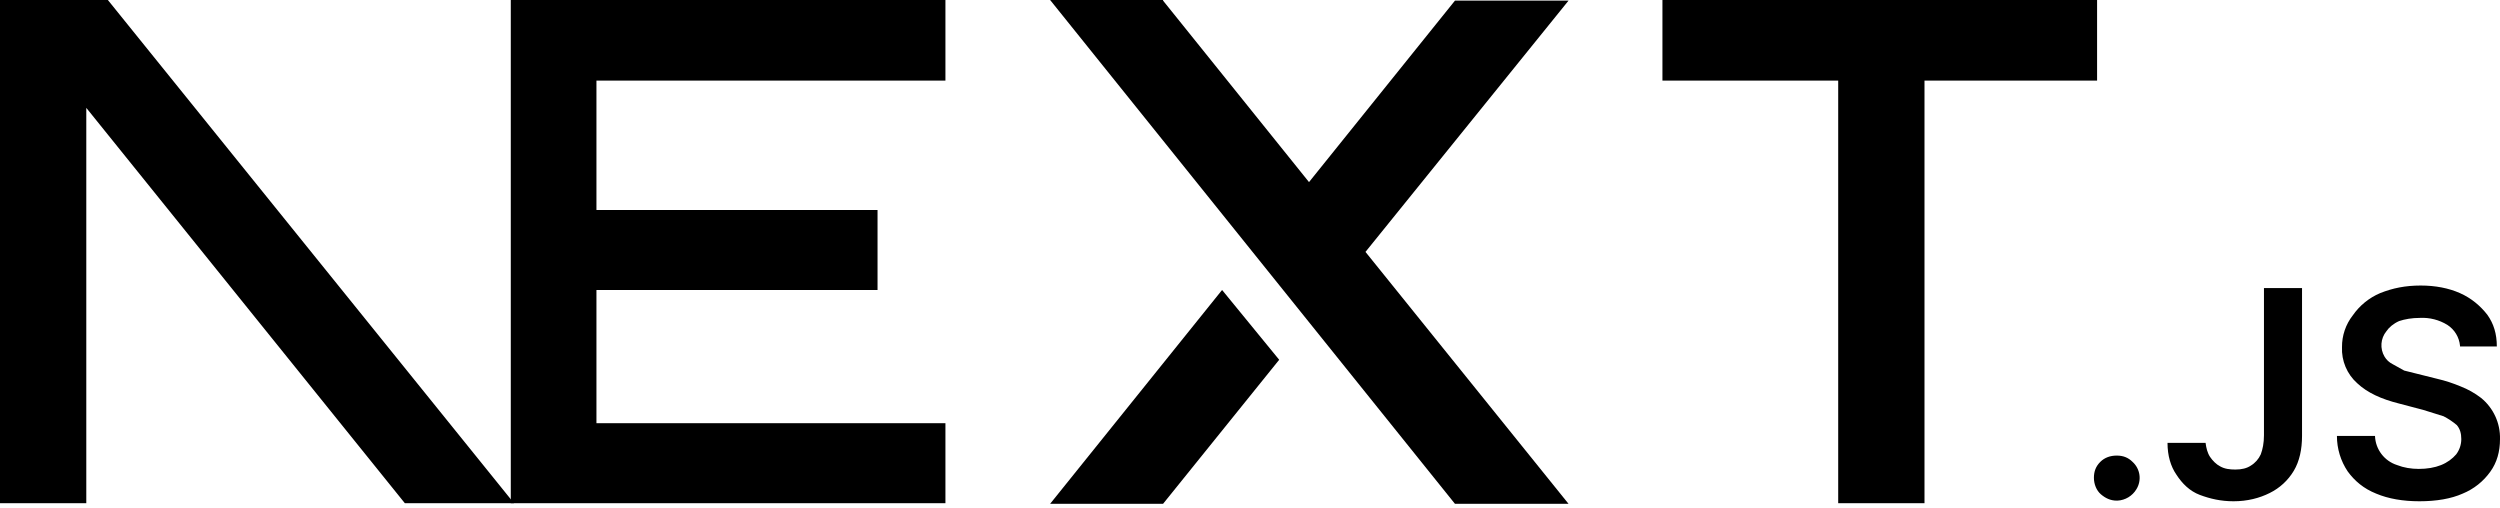
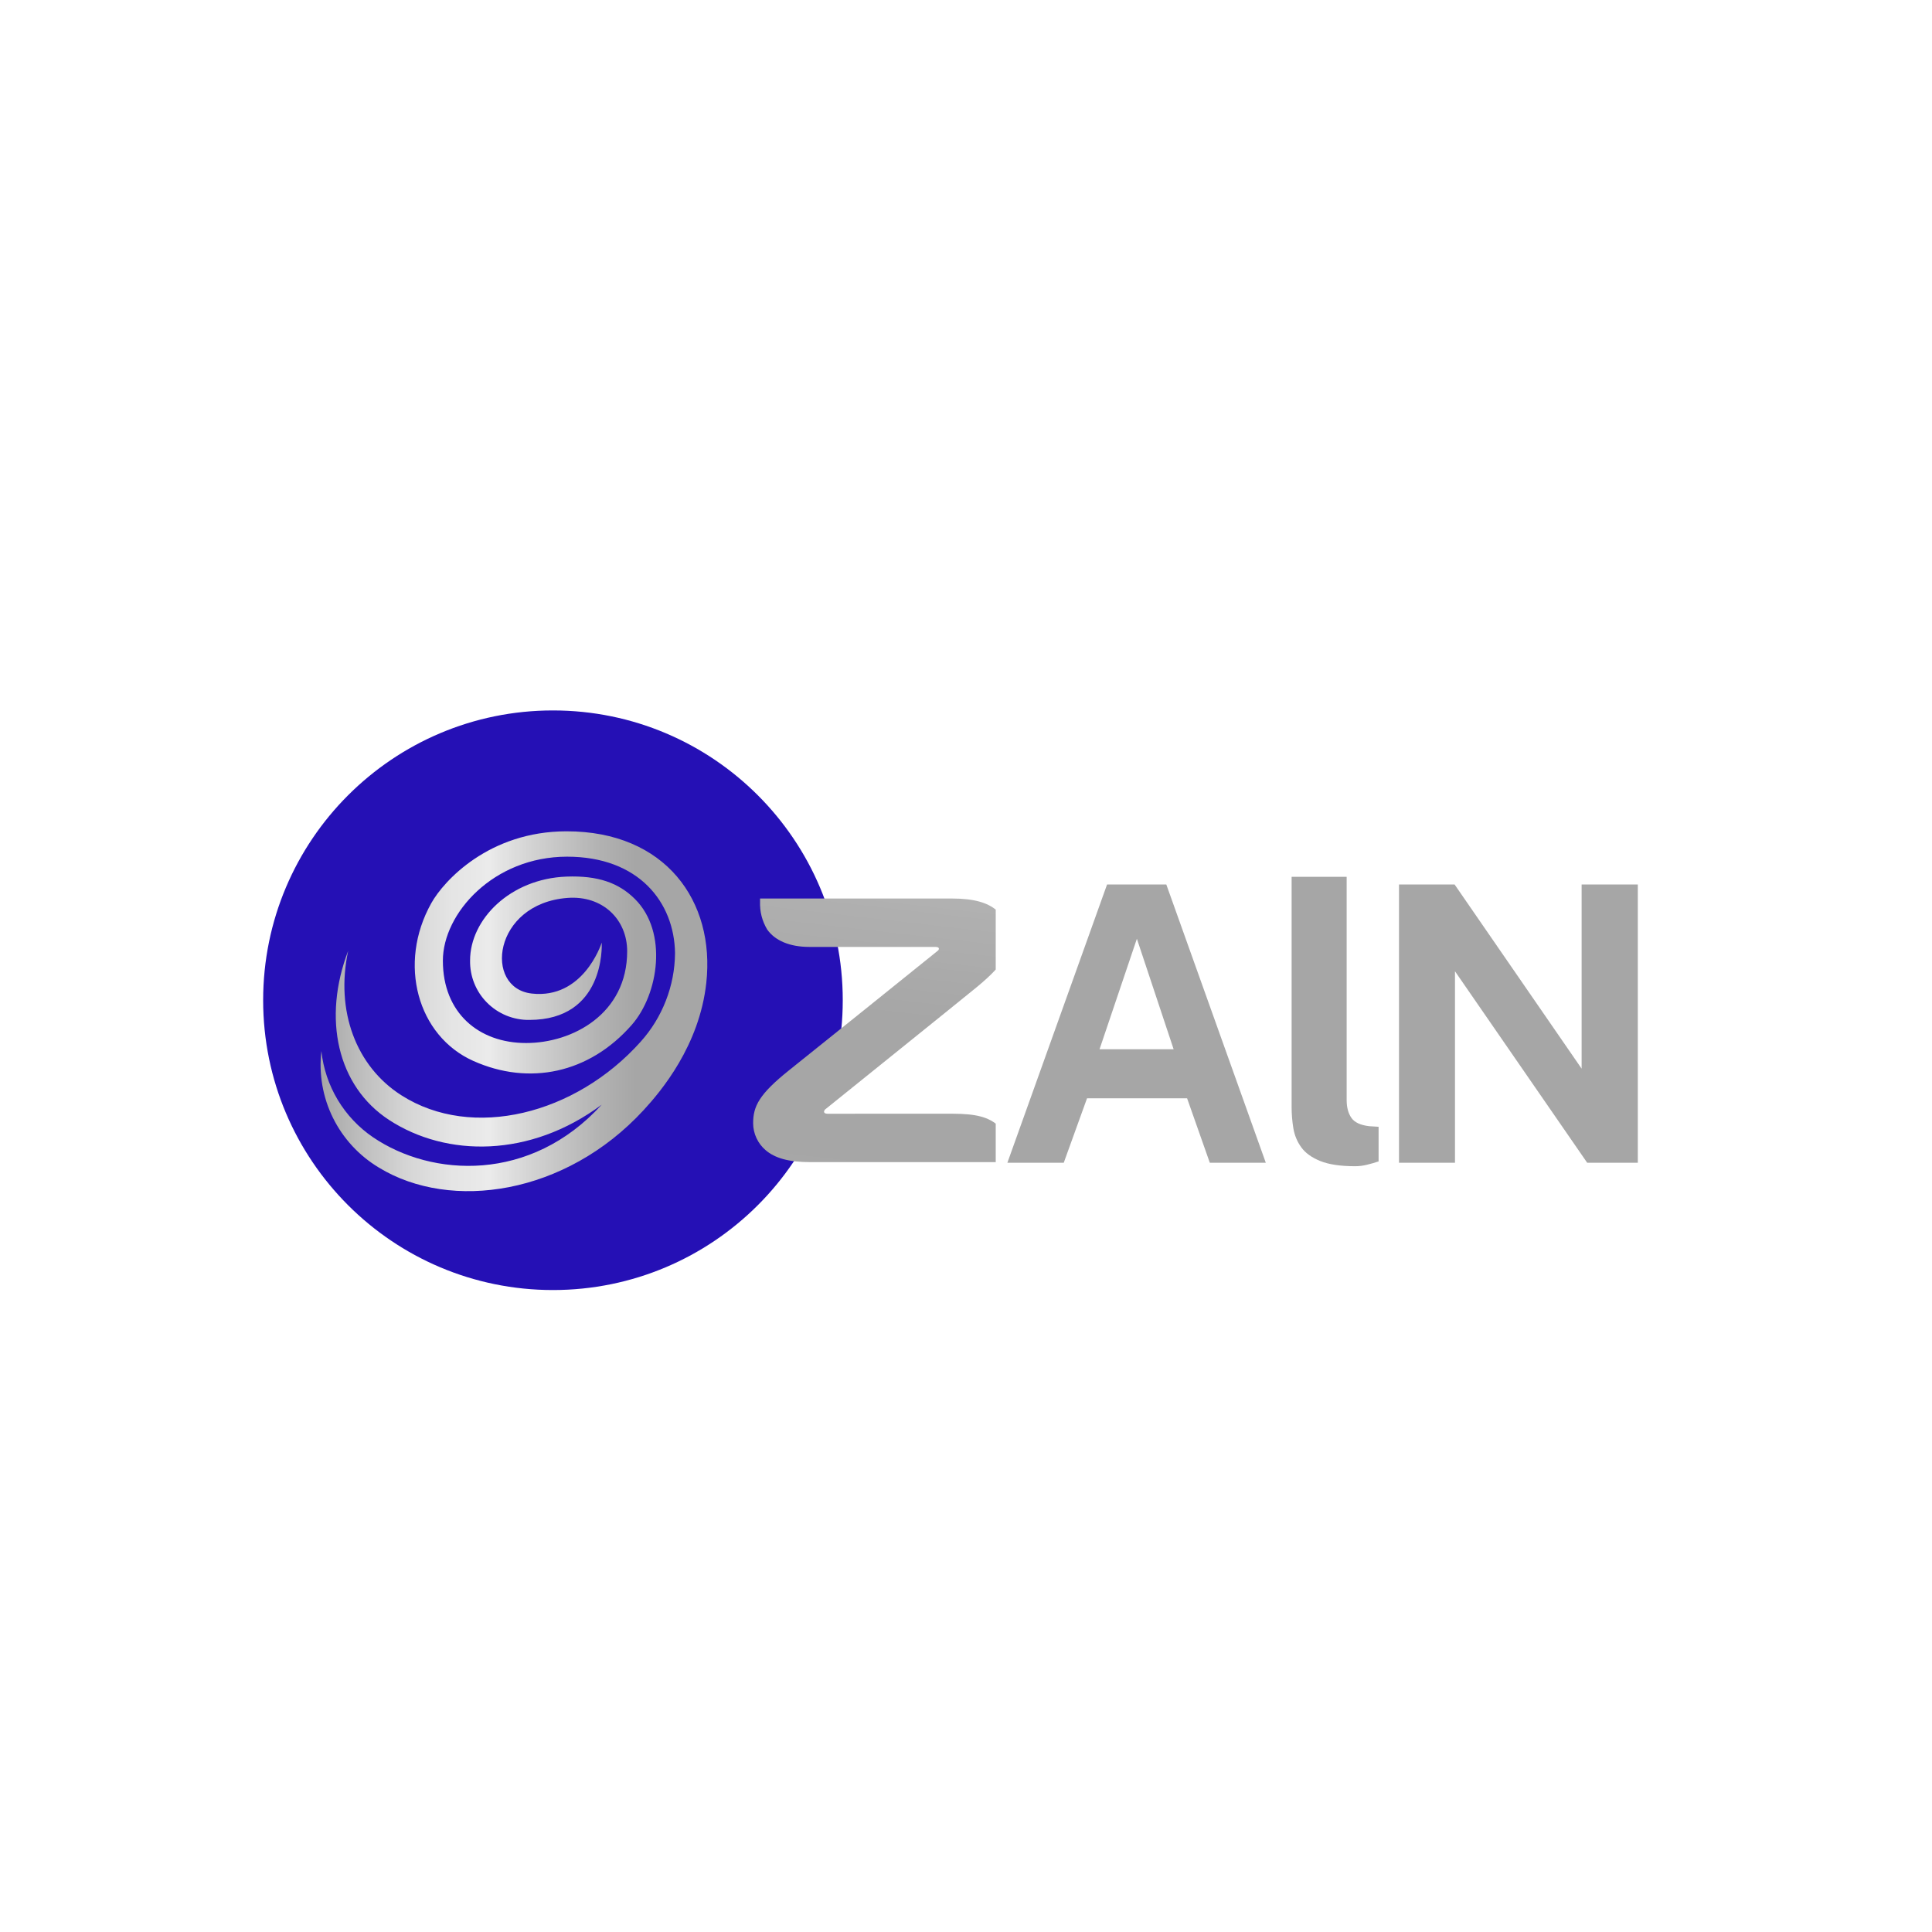
- <svg xmlns="http://www.w3.org/2000/svg" fill="none" viewBox="0 0 394 80">
-   <path fill="#000" d="M262 0h68.5v12.7h-27.2v66.6h-13.6V12.7H262V0ZM149 0v12.7H94v20.4h44.3v12.6H94v21h55v12.6H80.5V0h68.7zm34.3 0h-17.8l63.8 79.4h17.9l-32-39.7 32-39.6h-17.9l-23 28.6-23-28.6zm18.3 56.7-9-11-27.1 33.7h17.8l18.3-22.7z" />
-   <path fill="#000" d="M81 79.3 17 0H0v79.3h13.6V17l50.2 62.3H81Zm252.6-.4c-1 0-1.8-.4-2.5-1s-1.1-1.6-1.1-2.6.3-1.8 1-2.5 1.6-1 2.6-1 1.8.3 2.5 1a3.4 3.4 0 0 1 .6 4.3 3.7 3.7 0 0 1-3 1.8zm23.2-33.5h6v23.3c0 2.1-.4 4-1.3 5.5a9.1 9.1 0 0 1-3.8 3.5c-1.6.8-3.5 1.3-5.7 1.3-2 0-3.7-.4-5.3-1s-2.8-1.8-3.7-3.2c-.9-1.3-1.4-3-1.4-5h6c.1.8.3 1.6.7 2.2s1 1.2 1.6 1.5c.7.4 1.5.5 2.4.5 1 0 1.8-.2 2.4-.6a4 4 0 0 0 1.6-1.8c.3-.8.5-1.8.5-3V45.5zm30.9 9.1a4.4 4.4 0 0 0-2-3.3 7.5 7.5 0 0 0-4.3-1.1c-1.3 0-2.4.2-3.3.5-.9.4-1.6 1-2 1.6a3.5 3.5 0 0 0-.3 4c.3.5.7.9 1.3 1.2l1.8 1 2 .5 3.2.8c1.3.3 2.5.7 3.7 1.2a13 13 0 0 1 3.2 1.8 8.1 8.1 0 0 1 3 6.5c0 2-.5 3.7-1.5 5.1a10 10 0 0 1-4.4 3.5c-1.8.8-4.1 1.2-6.8 1.2-2.6 0-4.9-.4-6.8-1.2-2-.8-3.4-2-4.5-3.5a10 10 0 0 1-1.7-5.6h6a5 5 0 0 0 3.5 4.6c1 .4 2.2.6 3.4.6 1.3 0 2.5-.2 3.5-.6 1-.4 1.8-1 2.4-1.7a4 4 0 0 0 .8-2.4c0-.9-.2-1.6-.7-2.2a11 11 0 0 0-2.1-1.4l-3.2-1-3.8-1c-2.8-.7-5-1.7-6.6-3.2a7.2 7.2 0 0 1-2.4-5.7 8 8 0 0 1 1.7-5 10 10 0 0 1 4.3-3.5c2-.8 4-1.2 6.4-1.2 2.3 0 4.4.4 6.2 1.2 1.8.8 3.2 2 4.3 3.4 1 1.4 1.5 3 1.5 5h-5.8z" />
+ <svg xmlns="http://www.w3.org/2000/svg" width="500" zoomAndPan="magnify" viewBox="0 0 375 375" height="500" preserveAspectRatio="xMidYMid meet" version="1.0">
+   <defs>
+     <g />
+     <clipPath id="00934f261a">
+       <path d="M 51.078 137.895 L 163.578 137.895 L 163.578 250.395 L 51.078 250.395 Z M 51.078 137.895 " clip-rule="nonzero" />
+     </clipPath>
+     <clipPath id="d243c3e7a0">
+       <path d="M 107.328 137.895 C 76.262 137.895 51.078 163.078 51.078 194.145 C 51.078 225.207 76.262 250.395 107.328 250.395 C 138.395 250.395 163.578 225.207 163.578 194.145 C 163.578 163.078 138.395 137.895 107.328 137.895 Z M 107.328 137.895 " clip-rule="nonzero" />
+     </clipPath>
+     <clipPath id="936af7f705">
+       <path d="M 146 156.957 L 193.27 156.957 L 193.27 227 L 146 227 Z M 146 156.957 " clip-rule="nonzero" />
+     </clipPath>
+     <clipPath id="80081ac9ea">
+       <path d="M 277.246 226.32 L 277.246 183.605 C 277.348 182.273 277.176 180.98 276.734 179.723 C 276.297 178.465 275.625 177.344 274.719 176.363 C 273.707 175.426 272.555 174.719 271.262 174.242 C 269.965 173.77 268.625 173.566 267.246 173.633 C 266.992 173.625 266.734 173.637 266.48 173.66 L 266.48 216.391 C 266.379 217.719 266.551 219.008 266.988 220.262 C 267.426 221.52 268.098 222.637 269.004 223.613 C 270.012 224.547 271.16 225.254 272.449 225.727 C 273.742 226.199 275.074 226.406 276.449 226.344 C 276.695 226.344 276.984 226.344 277.242 226.32 Z M 278.227 163.285 C 278.227 162.867 278.184 162.457 278.102 162.047 C 278.02 161.641 277.898 161.242 277.738 160.859 C 277.574 160.477 277.379 160.109 277.145 159.766 C 276.914 159.418 276.648 159.098 276.352 158.805 C 276.059 158.512 275.734 158.25 275.387 158.02 C 275.039 157.789 274.672 157.594 274.285 157.434 C 273.902 157.277 273.504 157.156 273.094 157.078 C 272.684 156.996 272.27 156.957 271.852 156.957 C 271.434 156.957 271.02 157 270.613 157.082 C 270.203 157.164 269.805 157.285 269.418 157.445 C 269.035 157.605 268.668 157.801 268.32 158.031 C 267.973 158.266 267.652 158.527 267.359 158.82 C 267.062 159.117 266.801 159.438 266.57 159.785 C 266.336 160.129 266.141 160.496 265.984 160.879 C 265.824 161.266 265.703 161.664 265.621 162.07 C 265.539 162.48 265.5 162.891 265.5 163.309 C 265.5 163.723 265.543 164.137 265.625 164.543 C 265.707 164.953 265.824 165.348 265.984 165.734 C 266.145 166.117 266.344 166.484 266.574 166.832 C 266.805 167.176 267.07 167.496 267.363 167.793 C 267.66 168.086 267.98 168.348 268.328 168.578 C 268.676 168.812 269.043 169.008 269.43 169.164 C 269.812 169.324 270.211 169.445 270.621 169.527 C 271.031 169.609 271.445 169.648 271.863 169.648 C 272.281 169.648 272.695 169.609 273.105 169.527 C 273.516 169.445 273.914 169.324 274.301 169.164 C 274.691 169.008 275.059 168.809 275.406 168.578 C 275.754 168.344 276.074 168.082 276.371 167.785 C 276.668 167.488 276.93 167.168 277.164 166.82 C 277.395 166.473 277.59 166.105 277.75 165.719 C 277.91 165.332 278.027 164.934 278.109 164.527 C 278.191 164.117 278.23 163.703 278.227 163.285 Z M 245.965 205.621 L 245.965 216.391 C 245.867 217.719 246.035 219.008 246.477 220.266 C 246.918 221.52 247.59 222.637 248.5 223.613 C 249.508 224.547 250.66 225.254 251.953 225.727 C 253.25 226.199 254.582 226.406 255.961 226.344 C 256.211 226.344 256.492 226.344 256.746 226.32 L 256.746 203.371 C 256.746 193.492 254.043 186.848 249.238 181.676 C 244.285 176.363 236.883 173.293 228.309 173.293 C 211.871 173.293 200.469 185.301 200.469 200.941 C 200.469 216.309 211.016 226.566 224.703 226.566 C 235.254 226.566 241.594 220.309 241.594 212.973 C 241.57 211.457 241.324 209.977 240.855 208.531 C 240.391 207.09 239.723 205.746 238.852 204.504 C 237.332 212.391 232.961 216.73 225.914 216.73 C 218.387 216.73 211.77 211.043 211.77 200.672 C 211.77 190.477 218.406 183.504 228.34 183.504 C 230.574 183.445 232.734 183.824 234.816 184.637 C 236.898 185.453 238.738 186.641 240.336 188.199 C 243.898 191.711 245.965 197.098 245.965 205.617 Z M 330.066 212.211 C 329.922 212.199 329.812 212.133 329.738 212.008 C 322.008 201.973 307.82 183.477 304.742 179.441 C 301.488 175.219 298.938 173.828 295.574 173.828 C 294.473 173.797 293.406 173.984 292.383 174.398 C 291.359 174.812 290.465 175.414 289.695 176.203 C 288.879 177.199 288.27 178.309 287.867 179.531 C 287.469 180.758 287.305 182.012 287.375 183.297 L 287.375 216.391 C 287.273 217.719 287.441 219.008 287.879 220.266 C 288.32 221.52 288.992 222.637 289.898 223.613 C 290.875 224.539 291.996 225.242 293.262 225.715 C 294.523 226.191 295.832 226.398 297.18 226.344 C 297.383 226.348 297.586 226.34 297.789 226.32 L 297.789 188.387 C 297.789 188.113 297.91 187.961 298.09 187.961 C 298.23 187.961 298.312 188.02 298.418 188.18 C 302.953 194.055 320.152 216.488 323.445 220.707 C 326.703 224.926 329.238 226.344 332.582 226.344 C 333.688 226.383 334.75 226.195 335.777 225.785 C 336.801 225.375 337.703 224.773 338.473 223.984 C 339.289 222.988 339.902 221.879 340.301 220.656 C 340.703 219.434 340.871 218.18 340.801 216.895 L 340.801 183.797 C 340.898 182.465 340.727 181.172 340.285 179.91 C 339.844 178.652 339.172 177.527 338.27 176.547 C 337.285 175.621 336.164 174.922 334.898 174.449 C 333.633 173.98 332.324 173.773 330.973 173.828 C 330.762 173.828 330.602 173.828 330.375 173.848 L 330.375 211.805 C 330.375 212.078 330.242 212.215 330.07 212.215 Z M 160.617 216.176 C 160.191 216.176 159.945 216.031 159.945 215.75 C 159.988 215.52 160.109 215.34 160.312 215.219 C 163.621 212.547 185.508 194.941 188.848 192.203 C 194.648 187.547 195.867 185.27 195.867 181.957 C 195.863 180.945 195.652 179.98 195.227 179.062 C 194.805 178.145 194.207 177.355 193.441 176.691 C 191.684 175.207 189.055 174.402 184.809 174.402 L 147.527 174.402 L 147.527 174.996 C 147.457 176.93 147.914 178.73 148.898 180.398 C 150.406 182.551 153.25 183.797 157.09 183.797 L 181.57 183.797 C 182.004 183.797 182.242 183.926 182.242 184.148 C 182.242 184.336 182.133 184.465 181.859 184.668 C 178.398 187.469 158.191 203.727 153.156 207.738 C 147.34 212.395 146.184 214.719 146.184 218.016 C 146.188 219.023 146.402 219.984 146.828 220.902 C 147.254 221.816 147.848 222.602 148.617 223.258 C 150.375 224.754 153 225.57 157.266 225.57 L 196.262 225.57 L 196.262 225.199 C 196.34 223.973 196.168 222.781 195.746 221.625 C 195.32 220.469 194.676 219.449 193.82 218.562 C 191.918 216.812 189.453 216.172 184.836 216.172 Z M 160.617 216.176 " clip-rule="nonzero" />
+     </clipPath>
+     <linearGradient x1="0.338" gradientTransform="matrix(194.6441, 0, 0, 69.60787, 146.1828, 156.9575)" y1="1.108" x2="0.649" gradientUnits="userSpaceOnUse" y2="0.13" id="24ead31c7c">
+       <stop stop-opacity="1" stop-color="rgb(66.116%, 66.116%, 66.116%)" offset="0" />
+       <stop stop-opacity="1" stop-color="rgb(66.01%, 66.01%, 66.01%)" offset="0.008" />
+       <stop stop-opacity="1" stop-color="rgb(65.796%, 65.796%, 65.796%)" offset="0.016" />
+       <stop stop-opacity="1" stop-color="rgb(65.582%, 65.582%, 65.582%)" offset="0.023" />
+       <stop stop-opacity="1" stop-color="rgb(65.369%, 65.369%, 65.369%)" offset="0.031" />
+       <stop stop-opacity="1" stop-color="rgb(65.179%, 65.179%, 65.179%)" offset="0.062" />
+       <stop stop-opacity="1" stop-color="rgb(65.099%, 65.099%, 65.099%)" offset="0.072" />
+       <stop stop-opacity="1" stop-color="rgb(65.099%, 65.099%, 65.099%)" offset="0.125" />
+       <stop stop-opacity="1" stop-color="rgb(65.099%, 65.099%, 65.099%)" offset="0.25" />
+       <stop stop-opacity="1" stop-color="rgb(65.099%, 65.099%, 65.099%)" offset="0.375" />
+       <stop stop-opacity="1" stop-color="rgb(65.16%, 65.16%, 65.16%)" offset="0.438" />
+       <stop stop-opacity="1" stop-color="rgb(65.331%, 65.331%, 65.331%)" offset="0.453" />
+       <stop stop-opacity="1" stop-color="rgb(65.547%, 65.547%, 65.547%)" offset="0.469" />
+       <stop stop-opacity="1" stop-color="rgb(65.762%, 65.762%, 65.762%)" offset="0.484" />
+       <stop stop-opacity="1" stop-color="rgb(65.979%, 65.979%, 65.979%)" offset="0.5" />
+       <stop stop-opacity="1" stop-color="rgb(66.196%, 66.196%, 66.196%)" offset="0.516" />
+       <stop stop-opacity="1" stop-color="rgb(66.412%, 66.412%, 66.412%)" offset="0.531" />
+       <stop stop-opacity="1" stop-color="rgb(66.628%, 66.628%, 66.628%)" offset="0.547" />
+       <stop stop-opacity="1" stop-color="rgb(66.844%, 66.844%, 66.844%)" offset="0.562" />
+       <stop stop-opacity="1" stop-color="rgb(67.061%, 67.061%, 67.061%)" offset="0.578" />
+       <stop stop-opacity="1" stop-color="rgb(67.278%, 67.278%, 67.278%)" offset="0.594" />
+       <stop stop-opacity="1" stop-color="rgb(67.493%, 67.493%, 67.493%)" offset="0.609" />
+       <stop stop-opacity="1" stop-color="rgb(67.709%, 67.709%, 67.709%)" offset="0.625" />
+       <stop stop-opacity="1" stop-color="rgb(67.926%, 67.926%, 67.926%)" offset="0.641" />
+       <stop stop-opacity="1" stop-color="rgb(68.141%, 68.141%, 68.141%)" offset="0.656" />
+       <stop stop-opacity="1" stop-color="rgb(68.358%, 68.358%, 68.358%)" offset="0.672" />
+       <stop stop-opacity="1" stop-color="rgb(68.575%, 68.575%, 68.575%)" offset="0.688" />
+       <stop stop-opacity="1" stop-color="rgb(68.791%, 68.791%, 68.791%)" offset="0.703" />
+       <stop stop-opacity="1" stop-color="rgb(69.006%, 69.006%, 69.006%)" offset="0.719" />
+       <stop stop-opacity="1" stop-color="rgb(69.223%, 69.223%, 69.223%)" offset="0.734" />
+       <stop stop-opacity="1" stop-color="rgb(69.44%, 69.44%, 69.44%)" offset="0.75" />
+       <stop stop-opacity="1" stop-color="rgb(69.656%, 69.656%, 69.656%)" offset="0.766" />
+       <stop stop-opacity="1" stop-color="rgb(69.872%, 69.872%, 69.872%)" offset="0.781" />
+       <stop stop-opacity="1" stop-color="rgb(70.088%, 70.088%, 70.088%)" offset="0.797" />
+       <stop stop-opacity="1" stop-color="rgb(70.337%, 70.337%, 70.337%)" offset="0.805" />
+       <stop stop-opacity="1" stop-color="rgb(70.621%, 70.621%, 70.621%)" offset="0.812" />
+       <stop stop-opacity="1" stop-color="rgb(70.906%, 70.906%, 70.906%)" offset="0.82" />
+       <stop stop-opacity="1" stop-color="rgb(71.191%, 71.191%, 71.191%)" offset="0.828" />
+       <stop stop-opacity="1" stop-color="rgb(71.477%, 71.477%, 71.477%)" offset="0.836" />
+       <stop stop-opacity="1" stop-color="rgb(71.764%, 71.764%, 71.764%)" offset="0.844" />
+       <stop stop-opacity="1" stop-color="rgb(72.049%, 72.049%, 72.049%)" offset="0.852" />
+       <stop stop-opacity="1" stop-color="rgb(72.334%, 72.334%, 72.334%)" offset="0.859" />
+       <stop stop-opacity="1" stop-color="rgb(72.62%, 72.62%, 72.62%)" offset="0.867" />
+       <stop stop-opacity="1" stop-color="rgb(72.906%, 72.906%, 72.906%)" offset="0.875" />
+       <stop stop-opacity="1" stop-color="rgb(73.192%, 73.192%, 73.192%)" offset="0.883" />
+       <stop stop-opacity="1" stop-color="rgb(73.477%, 73.477%, 73.477%)" offset="0.891" />
+       <stop stop-opacity="1" stop-color="rgb(73.763%, 73.763%, 73.763%)" offset="0.898" />
+       <stop stop-opacity="1" stop-color="rgb(74.048%, 74.048%, 74.048%)" offset="0.906" />
+       <stop stop-opacity="1" stop-color="rgb(74.335%, 74.335%, 74.335%)" offset="0.914" />
+       <stop stop-opacity="1" stop-color="rgb(74.62%, 74.62%, 74.62%)" offset="0.922" />
+       <stop stop-opacity="1" stop-color="rgb(74.905%, 74.905%, 74.905%)" offset="0.928" />
+       <stop stop-opacity="1" stop-color="rgb(75.049%, 75.049%, 75.049%)" offset="0.93" />
+       <stop stop-opacity="1" stop-color="rgb(75.191%, 75.191%, 75.191%)" offset="0.938" />
+       <stop stop-opacity="1" stop-color="rgb(75.478%, 75.478%, 75.478%)" offset="0.945" />
+       <stop stop-opacity="1" stop-color="rgb(75.763%, 75.763%, 75.763%)" offset="0.953" />
+       <stop stop-opacity="1" stop-color="rgb(76.048%, 76.048%, 76.048%)" offset="0.961" />
+       <stop stop-opacity="1" stop-color="rgb(76.334%, 76.334%, 76.334%)" offset="0.969" />
+       <stop stop-opacity="1" stop-color="rgb(76.62%, 76.62%, 76.62%)" offset="0.977" />
+       <stop stop-opacity="1" stop-color="rgb(76.906%, 76.906%, 76.906%)" offset="0.984" />
+       <stop stop-opacity="1" stop-color="rgb(77.191%, 77.191%, 77.191%)" offset="0.992" />
+       <stop stop-opacity="1" stop-color="rgb(77.477%, 77.477%, 77.477%)" offset="1" />
+     </linearGradient>
+     <clipPath id="c797a5920c">
+       <path d="M 62 161 L 138 161 L 138 231.207 L 62 231.207 Z M 62 161 " clip-rule="nonzero" />
+     </clipPath>
+     <clipPath id="cad2926004">
+       <path d="M 121.734 184.641 C 121.734 178.449 116.957 173.762 110.141 174.285 C 95.68 175.391 93.812 191.797 103.227 192.848 C 113.07 193.938 116.594 183.555 116.789 182.977 L 116.797 182.977 C 116.82 183.684 117.348 197.965 102.738 197.965 C 101.977 197.977 101.223 197.91 100.477 197.766 C 99.727 197.625 99 197.41 98.297 197.125 C 97.594 196.836 96.926 196.48 96.293 196.062 C 95.66 195.641 95.074 195.16 94.539 194.621 C 94 194.082 93.523 193.496 93.105 192.863 C 92.688 192.227 92.336 191.559 92.055 190.855 C 91.77 190.148 91.562 189.426 91.426 188.676 C 91.289 187.93 91.227 187.18 91.242 186.418 C 91.242 178.473 98.992 170.574 109.93 170.148 C 116.055 169.914 120.09 171.355 123.25 174.508 C 129.691 180.93 127.84 192.98 122.625 198.93 C 114.348 208.371 102.711 210.77 91.871 205.926 C 81.027 201.078 77.145 187.043 83.715 175.301 C 86.129 170.98 94.906 161.355 109.988 161.355 C 129.137 161.355 138.844 174.891 137.09 190.789 C 135.746 202.973 128.324 211.797 124.887 215.516 C 109.773 231.898 87.562 235.164 73.566 226.645 C 72.609 226.07 71.699 225.434 70.832 224.734 C 69.965 224.031 69.156 223.27 68.398 222.453 C 67.641 221.633 66.949 220.766 66.316 219.848 C 65.684 218.93 65.121 217.973 64.629 216.977 C 64.137 215.977 63.715 214.949 63.371 213.891 C 63.027 212.832 62.758 211.754 62.566 210.656 C 62.379 209.562 62.266 208.457 62.234 207.344 C 62.203 206.23 62.254 205.121 62.383 204.016 C 62.559 205.688 62.918 207.32 63.449 208.914 C 63.984 210.512 64.684 212.027 65.547 213.473 C 66.414 214.914 67.422 216.25 68.578 217.473 C 69.73 218.699 71.004 219.785 72.395 220.734 C 83.836 228.516 102.965 229.586 116.785 214.422 C 102.891 224.773 86.652 224.617 75.566 217.414 C 65.391 210.805 62.594 197.605 67.578 184.562 C 65.078 196.199 69.094 206.98 77.918 212.602 C 91.668 221.363 111.707 216.324 124.332 202.219 C 126.457 199.852 128.098 197.184 129.25 194.219 C 130.402 191.254 130.992 188.184 131.023 185.004 C 130.887 175.141 123.992 166.281 110.074 166.281 C 95.781 166.281 85.961 177.297 85.961 186.465 C 85.961 196.645 92.965 202.449 102.102 202.449 C 111.145 202.461 121.734 196.773 121.734 184.641 Z M 121.734 184.641 " clip-rule="nonzero" />
+     </clipPath>
+     <linearGradient x1="-0" gradientTransform="matrix(75.06718, 0, 0, 69.84489, 62.22631, 161.3565)" y1="0.5" x2="1.021" gradientUnits="userSpaceOnUse" y2="0.5" id="d619d98c48">
+       <stop stop-opacity="1" stop-color="rgb(65.099%, 65.099%, 65.099%)" offset="0" />
+       <stop stop-opacity="1" stop-color="rgb(65.446%, 65.446%, 65.446%)" offset="0.004" />
+       <stop stop-opacity="1" stop-color="rgb(65.796%, 65.796%, 65.796%)" offset="0.008" />
+       <stop stop-opacity="1" stop-color="rgb(66.158%, 66.158%, 66.158%)" offset="0.012" />
+       <stop stop-opacity="1" stop-color="rgb(66.519%, 66.519%, 66.519%)" offset="0.016" />
+       <stop stop-opacity="1" stop-color="rgb(66.881%, 66.881%, 66.881%)" offset="0.02" />
+       <stop stop-opacity="1" stop-color="rgb(67.242%, 67.242%, 67.242%)" offset="0.023" />
+       <stop stop-opacity="1" stop-color="rgb(67.604%, 67.604%, 67.604%)" offset="0.027" />
+       <stop stop-opacity="1" stop-color="rgb(67.966%, 67.966%, 67.966%)" offset="0.031" />
+       <stop stop-opacity="1" stop-color="rgb(68.327%, 68.327%, 68.327%)" offset="0.035" />
+       <stop stop-opacity="1" stop-color="rgb(68.689%, 68.689%, 68.689%)" offset="0.039" />
+       <stop stop-opacity="1" stop-color="rgb(69.051%, 69.051%, 69.051%)" offset="0.043" />
+       <stop stop-opacity="1" stop-color="rgb(69.414%, 69.414%, 69.414%)" offset="0.047" />
+       <stop stop-opacity="1" stop-color="rgb(69.775%, 69.775%, 69.775%)" offset="0.051" />
+       <stop stop-opacity="1" stop-color="rgb(70.137%, 70.137%, 70.137%)" offset="0.055" />
+       <stop stop-opacity="1" stop-color="rgb(70.499%, 70.499%, 70.499%)" offset="0.059" />
+       <stop stop-opacity="1" stop-color="rgb(70.86%, 70.86%, 70.86%)" offset="0.062" />
+       <stop stop-opacity="1" stop-color="rgb(71.222%, 71.222%, 71.222%)" offset="0.066" />
+       <stop stop-opacity="1" stop-color="rgb(71.584%, 71.584%, 71.584%)" offset="0.07" />
+       <stop stop-opacity="1" stop-color="rgb(71.945%, 71.945%, 71.945%)" offset="0.074" />
+       <stop stop-opacity="1" stop-color="rgb(72.307%, 72.307%, 72.307%)" offset="0.078" />
+       <stop stop-opacity="1" stop-color="rgb(72.659%, 72.659%, 72.659%)" offset="0.082" />
+       <stop stop-opacity="1" stop-color="rgb(73.013%, 73.013%, 73.013%)" offset="0.086" />
+       <stop stop-opacity="1" stop-color="rgb(73.326%, 73.326%, 73.326%)" offset="0.09" />
+       <stop stop-opacity="1" stop-color="rgb(73.639%, 73.639%, 73.639%)" offset="0.094" />
+       <stop stop-opacity="1" stop-color="rgb(73.952%, 73.952%, 73.952%)" offset="0.098" />
+       <stop stop-opacity="1" stop-color="rgb(74.265%, 74.265%, 74.265%)" offset="0.102" />
+       <stop stop-opacity="1" stop-color="rgb(74.577%, 74.577%, 74.577%)" offset="0.105" />
+       <stop stop-opacity="1" stop-color="rgb(74.892%, 74.892%, 74.892%)" offset="0.109" />
+       <stop stop-opacity="1" stop-color="rgb(75.204%, 75.204%, 75.204%)" offset="0.113" />
+       <stop stop-opacity="1" stop-color="rgb(75.517%, 75.517%, 75.517%)" offset="0.117" />
+       <stop stop-opacity="1" stop-color="rgb(75.83%, 75.83%, 75.83%)" offset="0.121" />
+       <stop stop-opacity="1" stop-color="rgb(76.144%, 76.144%, 76.144%)" offset="0.125" />
+       <stop stop-opacity="1" stop-color="rgb(76.457%, 76.457%, 76.457%)" offset="0.129" />
+       <stop stop-opacity="1" stop-color="rgb(76.77%, 76.77%, 76.77%)" offset="0.133" />
+       <stop stop-opacity="1" stop-color="rgb(77.083%, 77.083%, 77.083%)" offset="0.137" />
+       <stop stop-opacity="1" stop-color="rgb(77.397%, 77.397%, 77.397%)" offset="0.141" />
+       <stop stop-opacity="1" stop-color="rgb(77.71%, 77.71%, 77.71%)" offset="0.145" />
+       <stop stop-opacity="1" stop-color="rgb(78.023%, 78.023%, 78.023%)" offset="0.148" />
+       <stop stop-opacity="1" stop-color="rgb(78.336%, 78.336%, 78.336%)" offset="0.152" />
+       <stop stop-opacity="1" stop-color="rgb(78.65%, 78.65%, 78.65%)" offset="0.156" />
+       <stop stop-opacity="1" stop-color="rgb(78.963%, 78.963%, 78.963%)" offset="0.16" />
+       <stop stop-opacity="1" stop-color="rgb(79.276%, 79.276%, 79.276%)" offset="0.164" />
+       <stop stop-opacity="1" stop-color="rgb(79.588%, 79.588%, 79.588%)" offset="0.168" />
+       <stop stop-opacity="1" stop-color="rgb(79.901%, 79.901%, 79.901%)" offset="0.172" />
+       <stop stop-opacity="1" stop-color="rgb(80.214%, 80.214%, 80.214%)" offset="0.176" />
+       <stop stop-opacity="1" stop-color="rgb(80.528%, 80.528%, 80.528%)" offset="0.18" />
+       <stop stop-opacity="1" stop-color="rgb(80.841%, 80.841%, 80.841%)" offset="0.184" />
+       <stop stop-opacity="1" stop-color="rgb(81.154%, 81.154%, 81.154%)" offset="0.188" />
+       <stop stop-opacity="1" stop-color="rgb(81.467%, 81.467%, 81.467%)" offset="0.191" />
+       <stop stop-opacity="1" stop-color="rgb(81.781%, 81.781%, 81.781%)" offset="0.195" />
+       <stop stop-opacity="1" stop-color="rgb(82.094%, 82.094%, 82.094%)" offset="0.199" />
+       <stop stop-opacity="1" stop-color="rgb(82.407%, 82.407%, 82.407%)" offset="0.203" />
+       <stop stop-opacity="1" stop-color="rgb(82.719%, 82.719%, 82.719%)" offset="0.207" />
+       <stop stop-opacity="1" stop-color="rgb(83.034%, 83.034%, 83.034%)" offset="0.211" />
+       <stop stop-opacity="1" stop-color="rgb(83.319%, 83.319%, 83.319%)" offset="0.215" />
+       <stop stop-opacity="1" stop-color="rgb(83.606%, 83.606%, 83.606%)" offset="0.219" />
+       <stop stop-opacity="1" stop-color="rgb(83.813%, 83.813%, 83.813%)" offset="0.223" />
+       <stop stop-opacity="1" stop-color="rgb(84.021%, 84.021%, 84.021%)" offset="0.227" />
+       <stop stop-opacity="1" stop-color="rgb(84.229%, 84.229%, 84.229%)" offset="0.23" />
+       <stop stop-opacity="1" stop-color="rgb(84.436%, 84.436%, 84.436%)" offset="0.234" />
+       <stop stop-opacity="1" stop-color="rgb(84.644%, 84.644%, 84.644%)" offset="0.238" />
+       <stop stop-opacity="1" stop-color="rgb(84.851%, 84.851%, 84.851%)" offset="0.242" />
+       <stop stop-opacity="1" stop-color="rgb(85.059%, 85.059%, 85.059%)" offset="0.246" />
+       <stop stop-opacity="1" stop-color="rgb(85.266%, 85.266%, 85.266%)" offset="0.25" />
+       <stop stop-opacity="1" stop-color="rgb(85.474%, 85.474%, 85.474%)" offset="0.254" />
+       <stop stop-opacity="1" stop-color="rgb(85.683%, 85.683%, 85.683%)" offset="0.258" />
+       <stop stop-opacity="1" stop-color="rgb(85.89%, 85.89%, 85.89%)" offset="0.262" />
+       <stop stop-opacity="1" stop-color="rgb(86.098%, 86.098%, 86.098%)" offset="0.266" />
+       <stop stop-opacity="1" stop-color="rgb(86.305%, 86.305%, 86.305%)" offset="0.27" />
+       <stop stop-opacity="1" stop-color="rgb(86.513%, 86.513%, 86.513%)" offset="0.273" />
+       <stop stop-opacity="1" stop-color="rgb(86.72%, 86.72%, 86.72%)" offset="0.277" />
+       <stop stop-opacity="1" stop-color="rgb(86.928%, 86.928%, 86.928%)" offset="0.281" />
+       <stop stop-opacity="1" stop-color="rgb(87.135%, 87.135%, 87.135%)" offset="0.285" />
+       <stop stop-opacity="1" stop-color="rgb(87.343%, 87.343%, 87.343%)" offset="0.289" />
+       <stop stop-opacity="1" stop-color="rgb(87.55%, 87.55%, 87.55%)" offset="0.293" />
+       <stop stop-opacity="1" stop-color="rgb(87.758%, 87.758%, 87.758%)" offset="0.297" />
+       <stop stop-opacity="1" stop-color="rgb(87.965%, 87.965%, 87.965%)" offset="0.301" />
+       <stop stop-opacity="1" stop-color="rgb(88.174%, 88.174%, 88.174%)" offset="0.305" />
+       <stop stop-opacity="1" stop-color="rgb(88.382%, 88.382%, 88.382%)" offset="0.309" />
+       <stop stop-opacity="1" stop-color="rgb(88.589%, 88.589%, 88.589%)" offset="0.312" />
+       <stop stop-opacity="1" stop-color="rgb(88.797%, 88.797%, 88.797%)" offset="0.316" />
+       <stop stop-opacity="1" stop-color="rgb(89.005%, 89.005%, 89.005%)" offset="0.32" />
+       <stop stop-opacity="1" stop-color="rgb(89.212%, 89.212%, 89.212%)" offset="0.324" />
+       <stop stop-opacity="1" stop-color="rgb(89.42%, 89.42%, 89.42%)" offset="0.328" />
+       <stop stop-opacity="1" stop-color="rgb(89.618%, 89.618%, 89.618%)" offset="0.332" />
+       <stop stop-opacity="1" stop-color="rgb(89.816%, 89.816%, 89.816%)" offset="0.336" />
+       <stop stop-opacity="1" stop-color="rgb(89.919%, 89.919%, 89.919%)" offset="0.344" />
+       <stop stop-opacity="1" stop-color="rgb(90.125%, 90.125%, 90.125%)" offset="0.352" />
+       <stop stop-opacity="1" stop-color="rgb(90.331%, 90.331%, 90.331%)" offset="0.359" />
+       <stop stop-opacity="1" stop-color="rgb(90.536%, 90.536%, 90.536%)" offset="0.367" />
+       <stop stop-opacity="1" stop-color="rgb(90.742%, 90.742%, 90.742%)" offset="0.375" />
+       <stop stop-opacity="1" stop-color="rgb(90.948%, 90.948%, 90.948%)" offset="0.383" />
+       <stop stop-opacity="1" stop-color="rgb(91.154%, 91.154%, 91.154%)" offset="0.391" />
+       <stop stop-opacity="1" stop-color="rgb(91.36%, 91.36%, 91.36%)" offset="0.398" />
+       <stop stop-opacity="1" stop-color="rgb(91.566%, 91.566%, 91.566%)" offset="0.406" />
+       <stop stop-opacity="1" stop-color="rgb(91.772%, 91.772%, 91.772%)" offset="0.414" />
+       <stop stop-opacity="1" stop-color="rgb(91.977%, 91.977%, 91.977%)" offset="0.422" />
+       <stop stop-opacity="1" stop-color="rgb(91.994%, 91.994%, 91.994%)" offset="0.43" />
+       <stop stop-opacity="1" stop-color="rgb(91.563%, 91.563%, 91.563%)" offset="0.434" />
+       <stop stop-opacity="1" stop-color="rgb(91.222%, 91.222%, 91.222%)" offset="0.438" />
+       <stop stop-opacity="1" stop-color="rgb(90.878%, 90.878%, 90.878%)" offset="0.441" />
+       <stop stop-opacity="1" stop-color="rgb(90.535%, 90.535%, 90.535%)" offset="0.445" />
+       <stop stop-opacity="1" stop-color="rgb(90.192%, 90.192%, 90.192%)" offset="0.449" />
+       <stop stop-opacity="1" stop-color="rgb(89.85%, 89.85%, 89.85%)" offset="0.453" />
+       <stop stop-opacity="1" stop-color="rgb(89.507%, 89.507%, 89.507%)" offset="0.457" />
+       <stop stop-opacity="1" stop-color="rgb(89.165%, 89.165%, 89.165%)" offset="0.461" />
+       <stop stop-opacity="1" stop-color="rgb(88.821%, 88.821%, 88.821%)" offset="0.465" />
+       <stop stop-opacity="1" stop-color="rgb(88.478%, 88.478%, 88.478%)" offset="0.469" />
+       <stop stop-opacity="1" stop-color="rgb(88.135%, 88.135%, 88.135%)" offset="0.473" />
+       <stop stop-opacity="1" stop-color="rgb(87.793%, 87.793%, 87.793%)" offset="0.477" />
+       <stop stop-opacity="1" stop-color="rgb(87.45%, 87.45%, 87.45%)" offset="0.48" />
+       <stop stop-opacity="1" stop-color="rgb(87.108%, 87.108%, 87.108%)" offset="0.484" />
+       <stop stop-opacity="1" stop-color="rgb(86.765%, 86.765%, 86.765%)" offset="0.488" />
+       <stop stop-opacity="1" stop-color="rgb(86.421%, 86.421%, 86.421%)" offset="0.492" />
+       <stop stop-opacity="1" stop-color="rgb(86.078%, 86.078%, 86.078%)" offset="0.496" />
+       <stop stop-opacity="1" stop-color="rgb(85.736%, 85.736%, 85.736%)" offset="0.5" />
+       <stop stop-opacity="1" stop-color="rgb(85.393%, 85.393%, 85.393%)" offset="0.504" />
+       <stop stop-opacity="1" stop-color="rgb(85.049%, 85.049%, 85.049%)" offset="0.508" />
+       <stop stop-opacity="1" stop-color="rgb(84.706%, 84.706%, 84.706%)" offset="0.512" />
+       <stop stop-opacity="1" stop-color="rgb(84.364%, 84.364%, 84.364%)" offset="0.516" />
+       <stop stop-opacity="1" stop-color="rgb(84.021%, 84.021%, 84.021%)" offset="0.52" />
+       <stop stop-opacity="1" stop-color="rgb(83.679%, 83.679%, 83.679%)" offset="0.523" />
+       <stop stop-opacity="1" stop-color="rgb(83.336%, 83.336%, 83.336%)" offset="0.527" />
+       <stop stop-opacity="1" stop-color="rgb(82.993%, 82.993%, 82.993%)" offset="0.531" />
+       <stop stop-opacity="1" stop-color="rgb(82.657%, 82.657%, 82.657%)" offset="0.535" />
+       <stop stop-opacity="1" stop-color="rgb(82.321%, 82.321%, 82.321%)" offset="0.539" />
+       <stop stop-opacity="1" stop-color="rgb(82.028%, 82.028%, 82.028%)" offset="0.543" />
+       <stop stop-opacity="1" stop-color="rgb(81.737%, 81.737%, 81.737%)" offset="0.547" />
+       <stop stop-opacity="1" stop-color="rgb(81.444%, 81.444%, 81.444%)" offset="0.551" />
+       <stop stop-opacity="1" stop-color="rgb(81.152%, 81.152%, 81.152%)" offset="0.555" />
+       <stop stop-opacity="1" stop-color="rgb(80.859%, 80.859%, 80.859%)" offset="0.559" />
+       <stop stop-opacity="1" stop-color="rgb(80.568%, 80.568%, 80.568%)" offset="0.562" />
+       <stop stop-opacity="1" stop-color="rgb(80.275%, 80.275%, 80.275%)" offset="0.566" />
+       <stop stop-opacity="1" stop-color="rgb(79.984%, 79.984%, 79.984%)" offset="0.57" />
+       <stop stop-opacity="1" stop-color="rgb(79.691%, 79.691%, 79.691%)" offset="0.574" />
+       <stop stop-opacity="1" stop-color="rgb(79.399%, 79.399%, 79.399%)" offset="0.578" />
+       <stop stop-opacity="1" stop-color="rgb(79.106%, 79.106%, 79.106%)" offset="0.582" />
+       <stop stop-opacity="1" stop-color="rgb(78.815%, 78.815%, 78.815%)" offset="0.586" />
+       <stop stop-opacity="1" stop-color="rgb(78.522%, 78.522%, 78.522%)" offset="0.59" />
+       <stop stop-opacity="1" stop-color="rgb(78.23%, 78.23%, 78.23%)" offset="0.594" />
+       <stop stop-opacity="1" stop-color="rgb(77.937%, 77.937%, 77.937%)" offset="0.598" />
+       <stop stop-opacity="1" stop-color="rgb(77.646%, 77.646%, 77.646%)" offset="0.602" />
+       <stop stop-opacity="1" stop-color="rgb(77.353%, 77.353%, 77.353%)" offset="0.605" />
+       <stop stop-opacity="1" stop-color="rgb(77.061%, 77.061%, 77.061%)" offset="0.609" />
+       <stop stop-opacity="1" stop-color="rgb(76.77%, 76.77%, 76.77%)" offset="0.613" />
+       <stop stop-opacity="1" stop-color="rgb(76.479%, 76.479%, 76.479%)" offset="0.617" />
+       <stop stop-opacity="1" stop-color="rgb(76.186%, 76.186%, 76.186%)" offset="0.621" />
+       <stop stop-opacity="1" stop-color="rgb(75.894%, 75.894%, 75.894%)" offset="0.625" />
+       <stop stop-opacity="1" stop-color="rgb(75.601%, 75.601%, 75.601%)" offset="0.629" />
+       <stop stop-opacity="1" stop-color="rgb(75.31%, 75.31%, 75.31%)" offset="0.633" />
+       <stop stop-opacity="1" stop-color="rgb(75.017%, 75.017%, 75.017%)" offset="0.637" />
+       <stop stop-opacity="1" stop-color="rgb(74.725%, 74.725%, 74.725%)" offset="0.641" />
+       <stop stop-opacity="1" stop-color="rgb(74.432%, 74.432%, 74.432%)" offset="0.645" />
+       <stop stop-opacity="1" stop-color="rgb(74.141%, 74.141%, 74.141%)" offset="0.648" />
+       <stop stop-opacity="1" stop-color="rgb(73.848%, 73.848%, 73.848%)" offset="0.652" />
+       <stop stop-opacity="1" stop-color="rgb(73.557%, 73.557%, 73.557%)" offset="0.656" />
+       <stop stop-opacity="1" stop-color="rgb(73.264%, 73.264%, 73.264%)" offset="0.66" />
+       <stop stop-opacity="1" stop-color="rgb(72.972%, 72.972%, 72.972%)" offset="0.664" />
+       <stop stop-opacity="1" stop-color="rgb(72.679%, 72.679%, 72.679%)" offset="0.668" />
+       <stop stop-opacity="1" stop-color="rgb(72.388%, 72.388%, 72.388%)" offset="0.672" />
+       <stop stop-opacity="1" stop-color="rgb(72.095%, 72.095%, 72.095%)" offset="0.676" />
+       <stop stop-opacity="1" stop-color="rgb(71.803%, 71.803%, 71.803%)" offset="0.68" />
+       <stop stop-opacity="1" stop-color="rgb(71.51%, 71.51%, 71.51%)" offset="0.684" />
+       <stop stop-opacity="1" stop-color="rgb(71.219%, 71.219%, 71.219%)" offset="0.688" />
+       <stop stop-opacity="1" stop-color="rgb(70.926%, 70.926%, 70.926%)" offset="0.691" />
+       <stop stop-opacity="1" stop-color="rgb(70.634%, 70.634%, 70.634%)" offset="0.695" />
+       <stop stop-opacity="1" stop-color="rgb(70.341%, 70.341%, 70.341%)" offset="0.699" />
+       <stop stop-opacity="1" stop-color="rgb(70.05%, 70.05%, 70.05%)" offset="0.703" />
+       <stop stop-opacity="1" stop-color="rgb(69.812%, 69.812%, 69.812%)" offset="0.707" />
+       <stop stop-opacity="1" stop-color="rgb(69.574%, 69.574%, 69.574%)" offset="0.711" />
+       <stop stop-opacity="1" stop-color="rgb(69.377%, 69.377%, 69.377%)" offset="0.715" />
+       <stop stop-opacity="1" stop-color="rgb(69.18%, 69.18%, 69.18%)" offset="0.719" />
+       <stop stop-opacity="1" stop-color="rgb(68.982%, 68.982%, 68.982%)" offset="0.723" />
+       <stop stop-opacity="1" stop-color="rgb(68.785%, 68.785%, 68.785%)" offset="0.727" />
+       <stop stop-opacity="1" stop-color="rgb(68.587%, 68.587%, 68.587%)" offset="0.73" />
+       <stop stop-opacity="1" stop-color="rgb(68.39%, 68.39%, 68.39%)" offset="0.734" />
+       <stop stop-opacity="1" stop-color="rgb(68.193%, 68.193%, 68.193%)" offset="0.738" />
+       <stop stop-opacity="1" stop-color="rgb(67.996%, 67.996%, 67.996%)" offset="0.742" />
+       <stop stop-opacity="1" stop-color="rgb(67.798%, 67.798%, 67.798%)" offset="0.746" />
+       <stop stop-opacity="1" stop-color="rgb(67.601%, 67.601%, 67.601%)" offset="0.75" />
+       <stop stop-opacity="1" stop-color="rgb(67.404%, 67.404%, 67.404%)" offset="0.754" />
+       <stop stop-opacity="1" stop-color="rgb(67.207%, 67.207%, 67.207%)" offset="0.758" />
+       <stop stop-opacity="1" stop-color="rgb(67.009%, 67.009%, 67.009%)" offset="0.762" />
+       <stop stop-opacity="1" stop-color="rgb(66.812%, 66.812%, 66.812%)" offset="0.766" />
+       <stop stop-opacity="1" stop-color="rgb(66.614%, 66.614%, 66.614%)" offset="0.77" />
+       <stop stop-opacity="1" stop-color="rgb(66.417%, 66.417%, 66.417%)" offset="0.773" />
+       <stop stop-opacity="1" stop-color="rgb(66.22%, 66.22%, 66.22%)" offset="0.777" />
+       <stop stop-opacity="1" stop-color="rgb(66.023%, 66.023%, 66.023%)" offset="0.781" />
+       <stop stop-opacity="1" stop-color="rgb(65.825%, 65.825%, 65.825%)" offset="0.785" />
+       <stop stop-opacity="1" stop-color="rgb(65.628%, 65.628%, 65.628%)" offset="0.789" />
+       <stop stop-opacity="1" stop-color="rgb(65.43%, 65.43%, 65.43%)" offset="0.793" />
+       <stop stop-opacity="1" stop-color="rgb(65.233%, 65.233%, 65.233%)" offset="0.797" />
+       <stop stop-opacity="1" stop-color="rgb(65.166%, 65.166%, 65.166%)" offset="0.812" />
+       <stop stop-opacity="1" stop-color="rgb(65.099%, 65.099%, 65.099%)" offset="0.875" />
+       <stop stop-opacity="1" stop-color="rgb(65.099%, 65.099%, 65.099%)" offset="1" />
+     </linearGradient>
+   </defs>
+   <g clip-path="url(#00934f261a)">
+     <g clip-path="url(#d243c3e7a0)">
+       <path fill="#2510b5" d="M 51.078 137.895 L 163.578 137.895 L 163.578 250.395 L 51.078 250.395 Z M 51.078 137.895 " fill-opacity="1" fill-rule="nonzero" />
+     </g>
+   </g>
+   <g clip-path="url(#936af7f705)">
+     <g clip-path="url(#80081ac9ea)">
+       <path fill="url(#24ead31c7c)" d="M 146.184 156.957 L 146.184 226.566 L 193.27 226.566 L 193.27 156.957 Z M 146.184 156.957 " fill-rule="nonzero" />
+     </g>
+   </g>
+   <g clip-path="url(#c797a5920c)">
+     <g clip-path="url(#cad2926004)">
+       <path fill="url(#d619d98c48)" d="M 62.203 161.355 L 62.203 231.207 L 138.844 231.207 L 138.844 161.355 Z M 62.203 161.355 " fill-rule="nonzero" />
+     </g>
+   </g>
+   <g fill="#a6a6a6" fill-opacity="1">
+     <g transform="translate(193.4765, 225.691)">
+       <g>
+         <path d="M 2.055 0 L 21.402 -54.008 L 32.906 -54.008 L 52.215 0 L 41.348 0 L 36.938 -12.512 L 17.516 -12.512 L 12.996 0 Z M 19.945 -22.035 L 34.324 -22.035 L 27.191 -43.477 Z M 19.945 -22.035 " />
+       </g>
+     </g>
+   </g>
+   <g fill="#a6a6a6" fill-opacity="1">
+     <g transform="translate(246.0342, 225.691)">
+       <g>
+         <path d="M 16.996 0.672 C 14.156 0.672 11.902 0.336 10.234 -0.336 C 8.566 -1.008 7.332 -1.898 6.535 -3.008 C 5.738 -4.113 5.23 -5.348 5.004 -6.703 C 4.781 -8.062 4.668 -9.438 4.668 -10.832 L 4.668 -55.504 L 15.352 -55.504 L 15.352 -12.176 C 15.352 -10.758 15.656 -9.605 16.266 -8.723 C 16.875 -7.836 18.027 -7.297 19.723 -7.098 L 21.551 -6.984 L 21.551 -0.262 C 20.805 -0.012 20.043 0.207 19.273 0.391 C 18.5 0.578 17.742 0.672 16.996 0.672 Z M 16.996 0.672 " />
+       </g>
+     </g>
+   </g>
+   <g fill="#a6a6a6" fill-opacity="1">
+     <g transform="translate(265.4958, 225.691)">
+       <g>
+         <path d="M 41.496 -54.008 L 52.402 -54.008 L 52.402 0 L 42.578 0 L 16.918 -37.164 L 16.918 0 L 6.051 0 L 6.051 -54.008 L 16.844 -54.008 L 41.496 -18.266 Z M 41.496 -54.008 " />
+       </g>
+     </g>
+   </g>
</svg>
